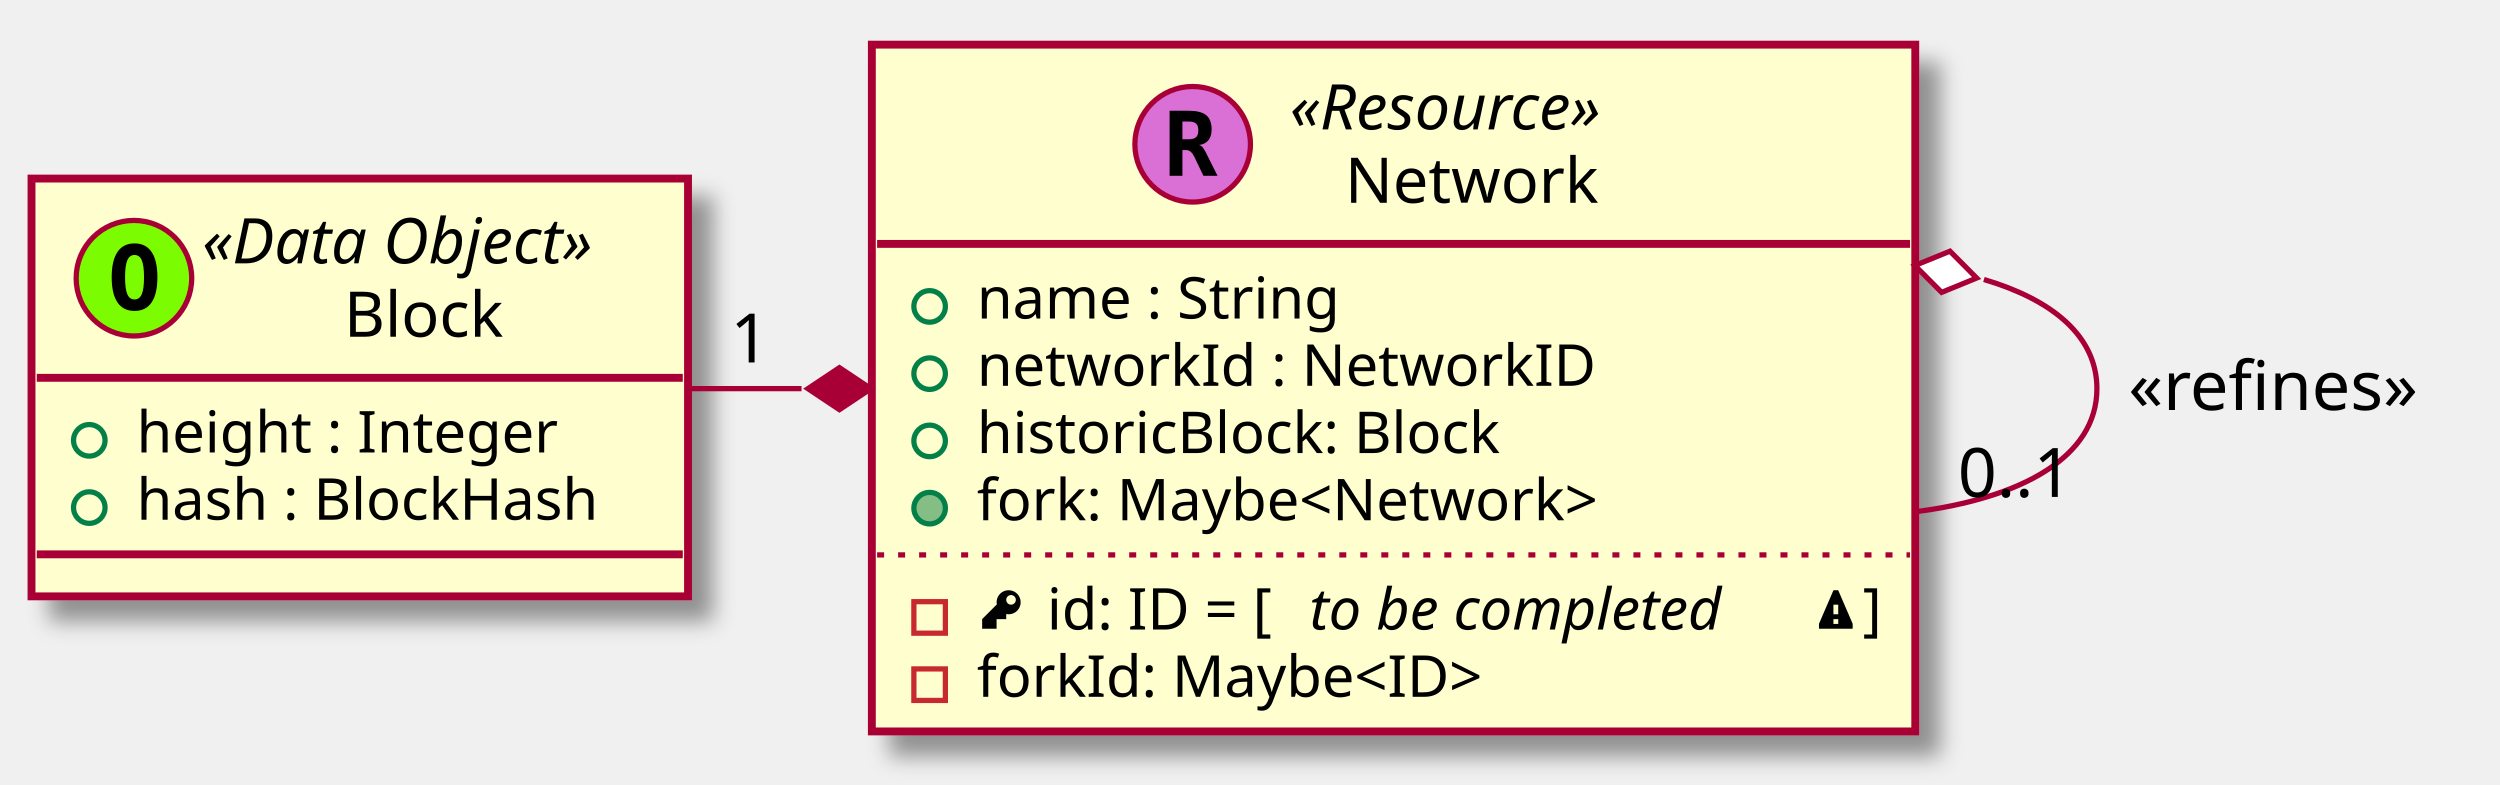
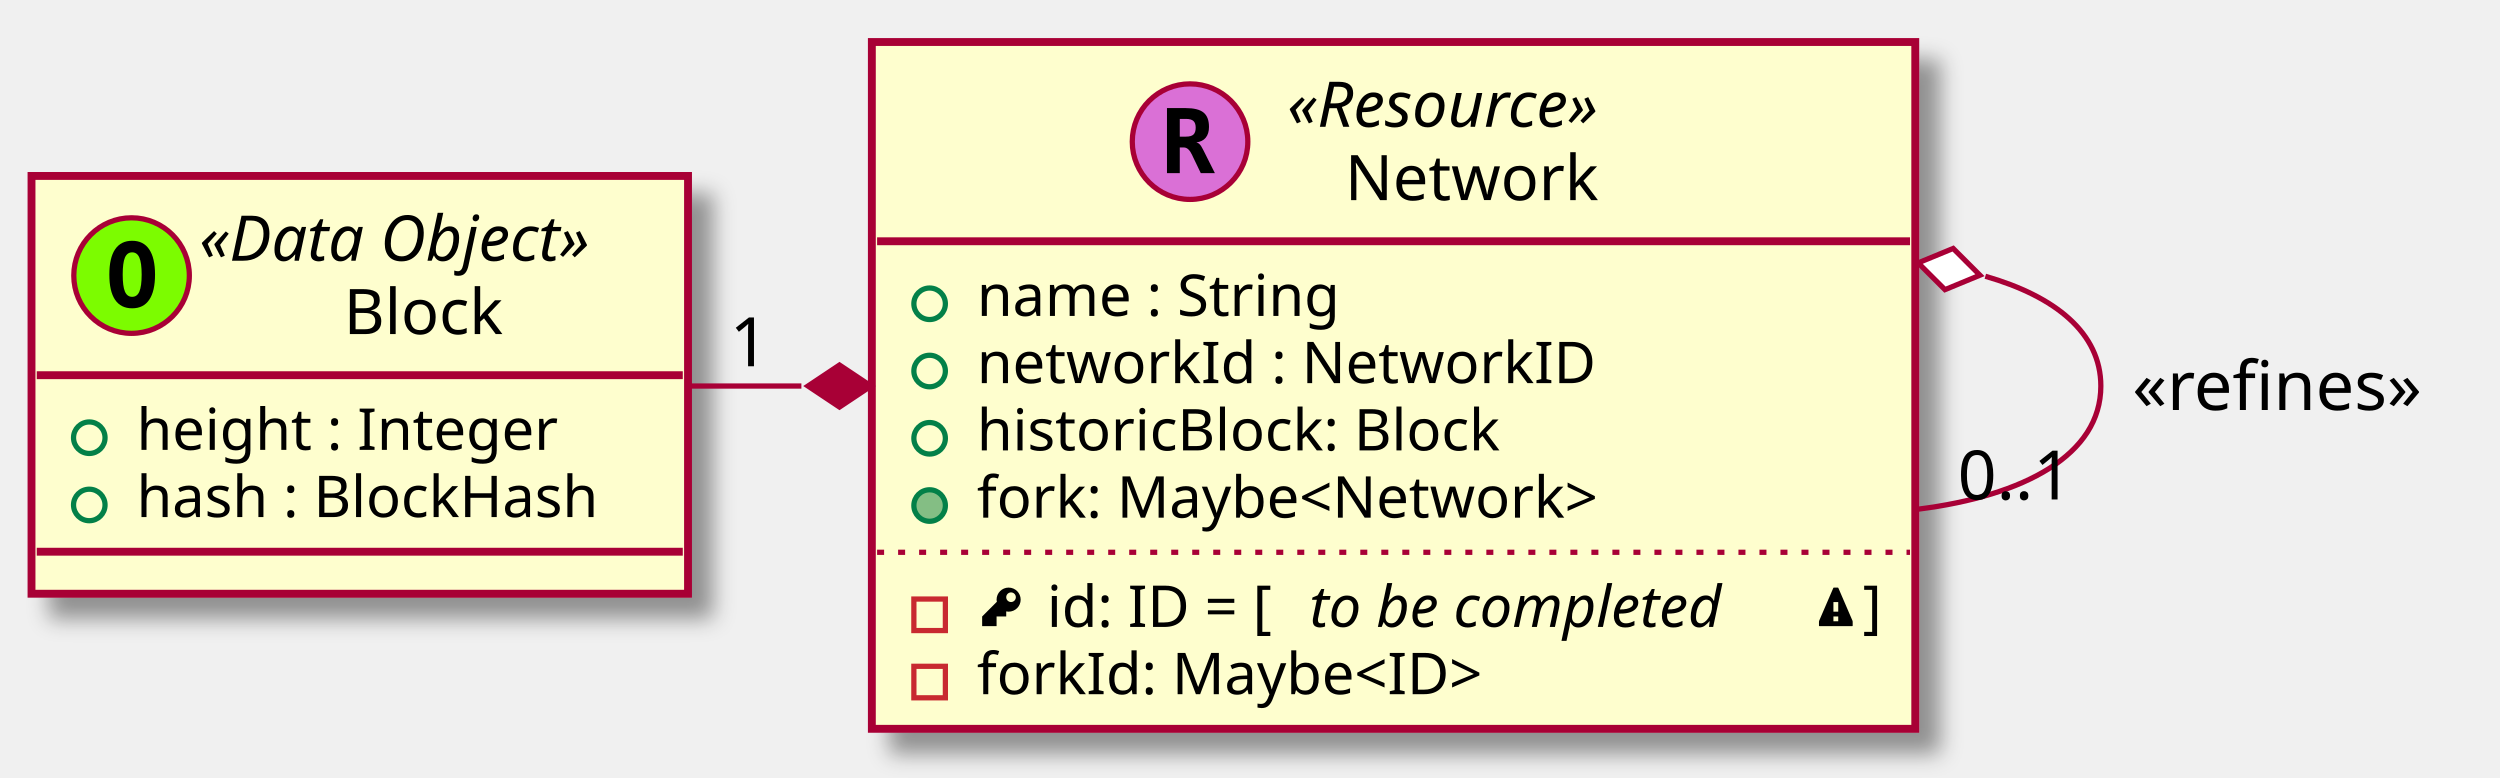
- <svg xmlns="http://www.w3.org/2000/svg" contentScriptType="application/ecmascript" contentStyleType="text/css" height="112.5px" preserveAspectRatio="none" style="width:357px;height:112px;" version="1.1" viewBox="0 0 357 112" width="357px" zoomAndPan="magnify">
+ <svg xmlns="http://www.w3.org/2000/svg" contentScriptType="application/ecmascript" contentStyleType="text/css" height="111.75px" preserveAspectRatio="none" style="width:357px;height:111px;" version="1.1" viewBox="0 0 357 111" width="357.75px" zoomAndPan="magnify">
  <defs>
    <filter height="300%" id="f1hx0nfyyrt3ai" width="300%" x="-1" y="-1">
      <feGaussianBlur result="blurOut" stdDeviation="1.5" />
      <feColorMatrix in="blurOut" result="blurOut2" type="matrix" values="0 0 0 0 0 0 0 0 0 0 0 0 0 0 0 0 0 0 .4 0" />
      <feOffset dx="3.0" dy="3.0" in="blurOut2" result="blurOut3" />
      <feBlend in="SourceGraphic" in2="blurOut3" mode="normal" />
    </filter>
  </defs>
  <g>
-     <rect fill="#FEFECE" filter="url(#f1hx0nfyyrt3ai)" height="98.074" id="Network" style="stroke: #A80036; stroke-width: 1.125;" width="149" x="124.5" y="6.375" />
-     <ellipse cx="170.312" cy="20.602" fill="#DA70D6" rx="8.25" ry="8.25" style="stroke: #A80036; stroke-width: 0.75;" />
-     <path d="M171.215,20.707 Q171.484,20.766 171.69,20.971 Q171.894,21.176 172.188,21.762 L173.863,25.102 L171.848,25.102 L170.723,22.758 Q170.676,22.652 170.594,22.477 Q170.102,21.434 169.434,21.434 L168.848,21.434 L168.848,25.102 L167.019,25.102 L167.019,15.809 L169.668,15.809 Q171.461,15.809 172.24,16.441 Q173.019,17.074 173.019,18.504 Q173.019,19.465 172.557,20.033 Q172.094,20.602 171.215,20.707 Z M168.848,17.355 L168.848,19.887 L169.715,19.887 Q170.477,19.887 170.799,19.588 Q171.121,19.289 171.121,18.609 Q171.121,17.941 170.799,17.648 Q170.477,17.355 169.715,17.355 L168.848,17.355 Z " />
-     <text fill="#000000" font-family="sans-serif" font-size="9" font-style="italic" lengthAdjust="spacingAndGlyphs" textLength="54" x="184.188" y="18.479">«Resource»</text>
-     <text fill="#000000" font-family="sans-serif" font-size="9" lengthAdjust="spacingAndGlyphs" textLength="38.25" x="192.062" y="28.956">Network</text>
-     <line style="stroke: #A80036; stroke-width: 1.125;" x1="125.25" x2="272.75" y1="34.828" y2="34.828" />
-     <ellipse cx="132.75" cy="43.755" fill="none" rx="2.25" ry="2.25" style="stroke: #038048; stroke-width: 0.75;" />
-     <text fill="#000000" font-family="sans-serif" font-size="8.25" lengthAdjust="spacingAndGlyphs" textLength="58.5" x="139.5" y="45.486">name : String</text>
-     <ellipse cx="132.75" cy="53.358" fill="none" rx="2.25" ry="2.25" style="stroke: #038048; stroke-width: 0.75;" />
-     <text fill="#000000" font-family="sans-serif" font-size="8.25" lengthAdjust="spacingAndGlyphs" textLength="93" x="139.5" y="55.09">networkId : NetworkID</text>
-     <ellipse cx="132.75" cy="62.962" fill="none" rx="2.25" ry="2.25" style="stroke: #038048; stroke-width: 0.75;" />
-     <text fill="#000000" font-family="sans-serif" font-size="8.25" lengthAdjust="spacingAndGlyphs" textLength="82.5" x="139.5" y="64.693">historicBlock: Block</text>
-     <ellipse cx="132.75" cy="72.565" fill="#84BE84" rx="2.25" ry="2.25" style="stroke: #038048; stroke-width: 0.75;" />
-     <text fill="#000000" font-family="sans-serif" font-size="8.25" lengthAdjust="spacingAndGlyphs" textLength="97.5" x="139.5" y="74.296">fork: Maybe&lt;Network&gt;</text>
-     <line style="stroke: #A80036; stroke-width: 0.75; stroke-dasharray: 1.0,2.0;" x1="125.25" x2="272.75" y1="79.242" y2="79.242" />
-     <rect fill="none" height="4.5" style="stroke: #C82930; stroke-width: 0.75;" width="4.5" x="130.5" y="85.919" />
-     <path d="M144.031,84.283 C143.083,84.283 142.312,85.053 142.312,86.002 C142.312,86.112 142.335,86.206 142.356,86.303 L140.25,88.409 L140.25,89.784 L142.312,89.784 L142.312,88.409 L143.688,88.409 L143.688,87.721 L143.731,87.678 C143.827,87.699 143.921,87.721 144.032,87.721 C144.981,87.721 145.751,86.951 145.751,86.003 C145.751,85.054 144.981,84.284 144.032,84.284 M144.376,84.971 C144.754,84.971 145.063,85.281 145.063,85.659 C145.063,86.037 144.754,86.346 144.376,86.346 C143.998,86.346 143.688,86.037 143.688,85.659 C143.688,85.281 143.998,84.971 144.376,84.971 " fill="#000000" style="stroke: ; stroke-width: 0.0; stroke-dasharray: ;" />
-     <text fill="#000000" font-family="sans-serif" font-size="8.25" lengthAdjust="spacingAndGlyphs" textLength="37.5" x="149.5" y="89.9">id: ID = [</text>
-     <text fill="#000000" font-family="sans-serif" font-size="8.25" font-style="italic" lengthAdjust="spacingAndGlyphs" textLength="69" x="187" y="89.9">to be completed</text>
-     <path d="M261.877,84.283 C261.836,84.283 261.805,84.314 261.791,84.348 L259.771,89.032 L259.75,89.161 L259.75,89.72 C259.75,89.761 259.773,89.785 259.815,89.785 L264.499,89.785 C264.54,89.785 264.563,89.761 264.563,89.72 L264.563,89.161 L264.542,89.032 L262.522,84.348 C262.508,84.314 262.477,84.283 262.436,84.283 L261.877,84.283 M261.812,86.346 L262.5,86.346 L262.5,87.721 L261.812,87.721 L261.812,86.346 M261.812,88.408 L262.5,88.408 L262.5,89.096 L261.812,89.096 L261.812,88.408 " fill="#000000" style="stroke: ; stroke-width: 0.0; stroke-dasharray: ;" />
-     <text fill="#000000" font-family="sans-serif" font-size="8.25" lengthAdjust="spacingAndGlyphs" textLength="3" x="266" y="89.9">]</text>
-     <rect fill="none" height="4.5" style="stroke: #C82930; stroke-width: 0.75;" width="4.5" x="130.5" y="95.522" />
-     <text fill="#000000" font-family="sans-serif" font-size="8.25" lengthAdjust="spacingAndGlyphs" textLength="78.75" x="139.5" y="99.504">forkId: Maybe&lt;ID&gt;</text>
-     <rect fill="#FEFECE" filter="url(#f1hx0nfyyrt3ai)" height="59.66" id="Block" style="stroke: #A80036; stroke-width: 1.125;" width="93.75" x="4.5" y="25.5" />
-     <ellipse cx="19.125" cy="39.727" fill="#7CFC00" rx="8.25" ry="8.25" style="stroke: #A80036; stroke-width: 0.75;" />
-     <path d="M19.207,36.41 Q18.504,36.41 18.182,37.16 Q17.859,37.91 17.859,39.586 Q17.859,41.262 18.182,42.012 Q18.504,42.762 19.207,42.762 Q19.922,42.762 20.244,42.012 Q20.566,41.262 20.566,39.586 Q20.566,37.91 20.244,37.16 Q19.922,36.41 19.207,36.41 Z M15.949,39.586 Q15.949,37.207 16.775,35.982 Q17.602,34.758 19.207,34.758 Q20.824,34.758 21.65,35.982 Q22.477,37.207 22.477,39.586 Q22.477,41.965 21.65,43.184 Q20.824,44.402 19.207,44.402 Q17.602,44.402 16.775,43.184 Q15.949,41.965 15.949,39.586 Z " />
-     <text fill="#000000" font-family="sans-serif" font-size="9" font-style="italic" lengthAdjust="spacingAndGlyphs" textLength="65.25" x="28.875" y="37.604">«Data Object»</text>
-     <text fill="#000000" font-family="sans-serif" font-size="9" lengthAdjust="spacingAndGlyphs" textLength="24.75" x="49.125" y="48.081">Block</text>
-     <line style="stroke: #A80036; stroke-width: 1.125;" x1="5.25" x2="97.5" y1="53.953" y2="53.953" />
-     <ellipse cx="12.75" cy="62.88" fill="none" rx="2.25" ry="2.25" style="stroke: #038048; stroke-width: 0.75;" />
-     <text fill="#000000" font-family="sans-serif" font-size="8.25" lengthAdjust="spacingAndGlyphs" textLength="65.25" x="19.5" y="64.611">height : Integer</text>
-     <ellipse cx="12.75" cy="72.483" fill="none" rx="2.25" ry="2.25" style="stroke: #038048; stroke-width: 0.75;" />
-     <text fill="#000000" font-family="sans-serif" font-size="8.25" lengthAdjust="spacingAndGlyphs" textLength="74.25" x="19.5" y="74.215">hash : BlockHash</text>
-     <line style="stroke: #A80036; stroke-width: 1.125;" x1="5.25" x2="97.5" y1="79.16" y2="79.16" />
-     <path d="M283.302,39.913 C293.08,42.796 299.438,47.992 299.438,55.5 C299.438,65.307 288.592,71.168 273.445,73.084 " fill="none" id="Network-Network" style="stroke: #A80036; stroke-width: 0.75;" />
-     <polygon fill="#FFFFFF" points="273.445,37.916,277.26,41.75,282.266,39.703,278.452,35.869,273.445,37.916" style="stroke: #A80036; stroke-width: 0.75;" />
-     <text fill="#000000" font-family="sans-serif" font-size="9.75" lengthAdjust="spacingAndGlyphs" textLength="44.25" x="303.938" y="58.55">«refines»</text>
-     <text fill="#000000" font-family="sans-serif" font-size="9.75" lengthAdjust="spacingAndGlyphs" textLength="18" x="279.574" y="70.967">0..1</text>
-     <path d="M97.936,55.5 C103.444,55.5 108.951,55.5 114.457,55.5 " fill="none" id="Block-Network" style="stroke: #A80036; stroke-width: 0.75;" />
-     <polygon fill="#A80036" points="124.37,55.5,119.87,52.5,115.37,55.5,119.87,58.5,124.37,55.5" style="stroke: #A80036; stroke-width: 0.75;" />
-     <text fill="#000000" font-family="sans-serif" font-size="9.75" lengthAdjust="spacingAndGlyphs" textLength="6" x="104.287" y="51.761">1</text>
+     <rect fill="#FEFECE" filter="url(#f1hx0nfyyrt3ai)" height="98.074" id="Network" style="stroke: #A80036; stroke-width: 1.125;" width="149" x="124.5" y="6" />
+     <ellipse cx="169.938" cy="20.227" fill="#DA70D6" rx="8.25" ry="8.25" style="stroke: #A80036; stroke-width: 0.75;" />
+     <path d="M170.84,20.332 Q171.109,20.391 171.309,20.602 Q171.519,20.801 171.812,21.387 L173.488,24.727 L171.473,24.727 L170.348,22.383 Q170.301,22.277 170.219,22.102 Q169.727,21.059 169.059,21.059 L168.473,21.059 L168.473,24.727 L166.644,24.727 L166.644,15.434 L169.293,15.434 Q171.086,15.434 171.859,16.066 Q172.644,16.699 172.644,18.129 Q172.644,19.09 172.176,19.664 Q171.719,20.227 170.84,20.332 Z M168.473,16.98 L168.473,19.512 L169.34,19.512 Q170.102,19.512 170.418,19.219 Q170.746,18.914 170.746,18.234 Q170.746,17.566 170.418,17.273 Q170.102,16.98 169.34,16.98 L168.473,16.98 Z " />
+     <text fill="#000000" font-family="sans-serif" font-size="9" font-style="italic" lengthAdjust="spacingAndGlyphs" textLength="54.75" x="183.812" y="18.104">«Resource»</text>
+     <text fill="#000000" font-family="sans-serif" font-size="9" lengthAdjust="spacingAndGlyphs" textLength="38.25" x="192.062" y="28.581">Network</text>
+     <line style="stroke: #A80036; stroke-width: 1.125;" x1="125.25" x2="272.75" y1="34.453" y2="34.453" />
+     <ellipse cx="132.75" cy="43.38" fill="none" rx="2.25" ry="2.25" style="stroke: #038048; stroke-width: 0.75;" />
+     <text fill="#000000" font-family="sans-serif" font-size="8.25" lengthAdjust="spacingAndGlyphs" textLength="58.5" x="139.5" y="45.111">name : String</text>
+     <ellipse cx="132.75" cy="52.983" fill="none" rx="2.25" ry="2.25" style="stroke: #038048; stroke-width: 0.75;" />
+     <text fill="#000000" font-family="sans-serif" font-size="8.25" lengthAdjust="spacingAndGlyphs" textLength="93" x="139.5" y="54.715">networkId : NetworkID</text>
+     <ellipse cx="132.75" cy="62.587" fill="none" rx="2.25" ry="2.25" style="stroke: #038048; stroke-width: 0.75;" />
+     <text fill="#000000" font-family="sans-serif" font-size="8.25" lengthAdjust="spacingAndGlyphs" textLength="82.5" x="139.5" y="64.318">historicBlock: Block</text>
+     <ellipse cx="132.75" cy="72.19" fill="#84BE84" rx="2.25" ry="2.25" style="stroke: #038048; stroke-width: 0.75;" />
+     <text fill="#000000" font-family="sans-serif" font-size="8.25" lengthAdjust="spacingAndGlyphs" textLength="97.5" x="139.5" y="73.921">fork: Maybe&lt;Network&gt;</text>
+     <line style="stroke: #A80036; stroke-width: 0.75; stroke-dasharray: 1.0,2.0;" x1="125.25" x2="272.75" y1="78.867" y2="78.867" />
+     <rect fill="none" height="4.5" style="stroke: #C82930; stroke-width: 0.75;" width="4.5" x="130.5" y="85.544" />
+     <path d="M144.031,83.908 C143.083,83.908 142.312,84.678 142.312,85.627 C142.312,85.737 142.335,85.831 142.356,85.928 L140.25,88.034 L140.25,89.409 L142.312,89.409 L142.312,88.034 L143.688,88.034 L143.688,87.346 L143.731,87.303 C143.827,87.324 143.921,87.346 144.032,87.346 C144.981,87.346 145.751,86.576 145.751,85.628 C145.751,84.679 144.981,83.909 144.032,83.909 M144.376,84.596 C144.754,84.596 145.063,84.906 145.063,85.284 C145.063,85.662 144.754,85.971 144.376,85.971 C143.998,85.971 143.688,85.662 143.688,85.284 C143.688,84.906 143.998,84.596 144.376,84.596 " fill="#000000" style="stroke: ; stroke-width: 0.0; stroke-dasharray: ;" />
+     <text fill="#000000" font-family="sans-serif" font-size="8.25" lengthAdjust="spacingAndGlyphs" textLength="37.5" x="149.5" y="89.525">id: ID = [</text>
+     <text fill="#000000" font-family="sans-serif" font-size="8.25" font-style="italic" lengthAdjust="spacingAndGlyphs" textLength="69" x="187" y="89.525">to be completed</text>
+     <path d="M261.877,83.908 C261.836,83.908 261.805,83.939 261.791,83.973 L259.771,88.657 L259.75,88.786 L259.75,89.345 C259.75,89.386 259.773,89.41 259.815,89.41 L264.499,89.41 C264.54,89.41 264.563,89.386 264.563,89.345 L264.563,88.786 L264.542,88.657 L262.522,83.973 C262.508,83.939 262.477,83.908 262.436,83.908 L261.877,83.908 M261.812,85.971 L262.5,85.971 L262.5,87.346 L261.812,87.346 L261.812,85.971 M261.812,88.033 L262.5,88.033 L262.5,88.721 L261.812,88.721 L261.812,88.033 " fill="#000000" style="stroke: ; stroke-width: 0.0; stroke-dasharray: ;" />
+     <text fill="#000000" font-family="sans-serif" font-size="8.25" lengthAdjust="spacingAndGlyphs" textLength="3" x="266" y="89.525">]</text>
+     <rect fill="none" height="4.5" style="stroke: #C82930; stroke-width: 0.75;" width="4.5" x="130.5" y="95.147" />
+     <text fill="#000000" font-family="sans-serif" font-size="8.25" lengthAdjust="spacingAndGlyphs" textLength="78.75" x="139.5" y="99.129">forkId: Maybe&lt;ID&gt;</text>
+     <rect fill="#FEFECE" filter="url(#f1hx0nfyyrt3ai)" height="59.66" id="Block" style="stroke: #A80036; stroke-width: 1.125;" width="93.75" x="4.5" y="25.125" />
+     <ellipse cx="18.788" cy="39.352" fill="#7CFC00" rx="8.25" ry="8.25" style="stroke: #A80036; stroke-width: 0.75;" />
+     <path d="M18.869,36.035 Q18.166,36.035 17.838,36.785 Q17.522,37.535 17.522,39.211 Q17.522,40.887 17.838,41.637 Q18.166,42.387 18.869,42.387 Q19.584,42.387 19.901,41.637 Q20.229,40.887 20.229,39.211 Q20.229,37.535 19.901,36.785 Q19.584,36.035 18.869,36.035 Z M15.612,39.211 Q15.612,36.832 16.432,35.613 Q17.264,34.383 18.869,34.383 Q20.487,34.383 21.307,35.613 Q22.139,36.832 22.139,39.211 Q22.139,41.59 21.307,42.809 Q20.487,44.027 18.869,44.027 Q17.264,44.027 16.432,42.809 Q15.612,41.59 15.612,39.211 Z " />
+     <text fill="#000000" font-family="sans-serif" font-size="9" font-style="italic" lengthAdjust="spacingAndGlyphs" textLength="66" x="28.462" y="37.229">«Data Object»</text>
+     <text fill="#000000" font-family="sans-serif" font-size="9" lengthAdjust="spacingAndGlyphs" textLength="24.75" x="49.087" y="47.706">Block</text>
+     <line style="stroke: #A80036; stroke-width: 1.125;" x1="5.25" x2="97.5" y1="53.578" y2="53.578" />
+     <ellipse cx="12.75" cy="62.505" fill="none" rx="2.25" ry="2.25" style="stroke: #038048; stroke-width: 0.75;" />
+     <text fill="#000000" font-family="sans-serif" font-size="8.25" lengthAdjust="spacingAndGlyphs" textLength="65.25" x="19.5" y="64.236">height : Integer</text>
+     <ellipse cx="12.75" cy="72.108" fill="none" rx="2.25" ry="2.25" style="stroke: #038048; stroke-width: 0.75;" />
+     <text fill="#000000" font-family="sans-serif" font-size="8.25" lengthAdjust="spacingAndGlyphs" textLength="74.25" x="19.5" y="73.84">hash : BlockHash</text>
+     <line style="stroke: #A80036; stroke-width: 1.125;" x1="5.25" x2="97.5" y1="78.785" y2="78.785" />
+     <path d="M283.503,39.451 C293.488,42.315 300,47.54 300,55.125 C300,64.932 289.114,70.793 273.911,72.709 " fill="none" id="Network-Network" style="stroke: #A80036; stroke-width: 0.75;" />
+     <polygon fill="#FFFFFF" points="273.911,37.541,277.738,41.362,282.737,39.299,278.91,35.478,273.911,37.541" style="stroke: #A80036; stroke-width: 0.75;" />
+     <text fill="#000000" font-family="sans-serif" font-size="9.75" lengthAdjust="spacingAndGlyphs" textLength="44.25" x="304.5" y="58.55">«refines»</text>
+     <text fill="#000000" font-family="sans-serif" font-size="9.75" lengthAdjust="spacingAndGlyphs" textLength="18" x="279.548" y="71.322">0..1</text>
+     <path d="M98.413,55.125 C103.754,55.125 109.096,55.125 114.438,55.125 " fill="none" id="Block-Network" style="stroke: #A80036; stroke-width: 0.75;" />
+     <polygon fill="#A80036" points="124.378,55.125,119.878,52.125,115.378,55.125,119.878,58.125,124.378,55.125" style="stroke: #A80036; stroke-width: 0.75;" />
+     <text fill="#000000" font-family="sans-serif" font-size="9.75" lengthAdjust="spacingAndGlyphs" textLength="6" x="104.198" y="52.3">1</text>
  </g>
</svg>
